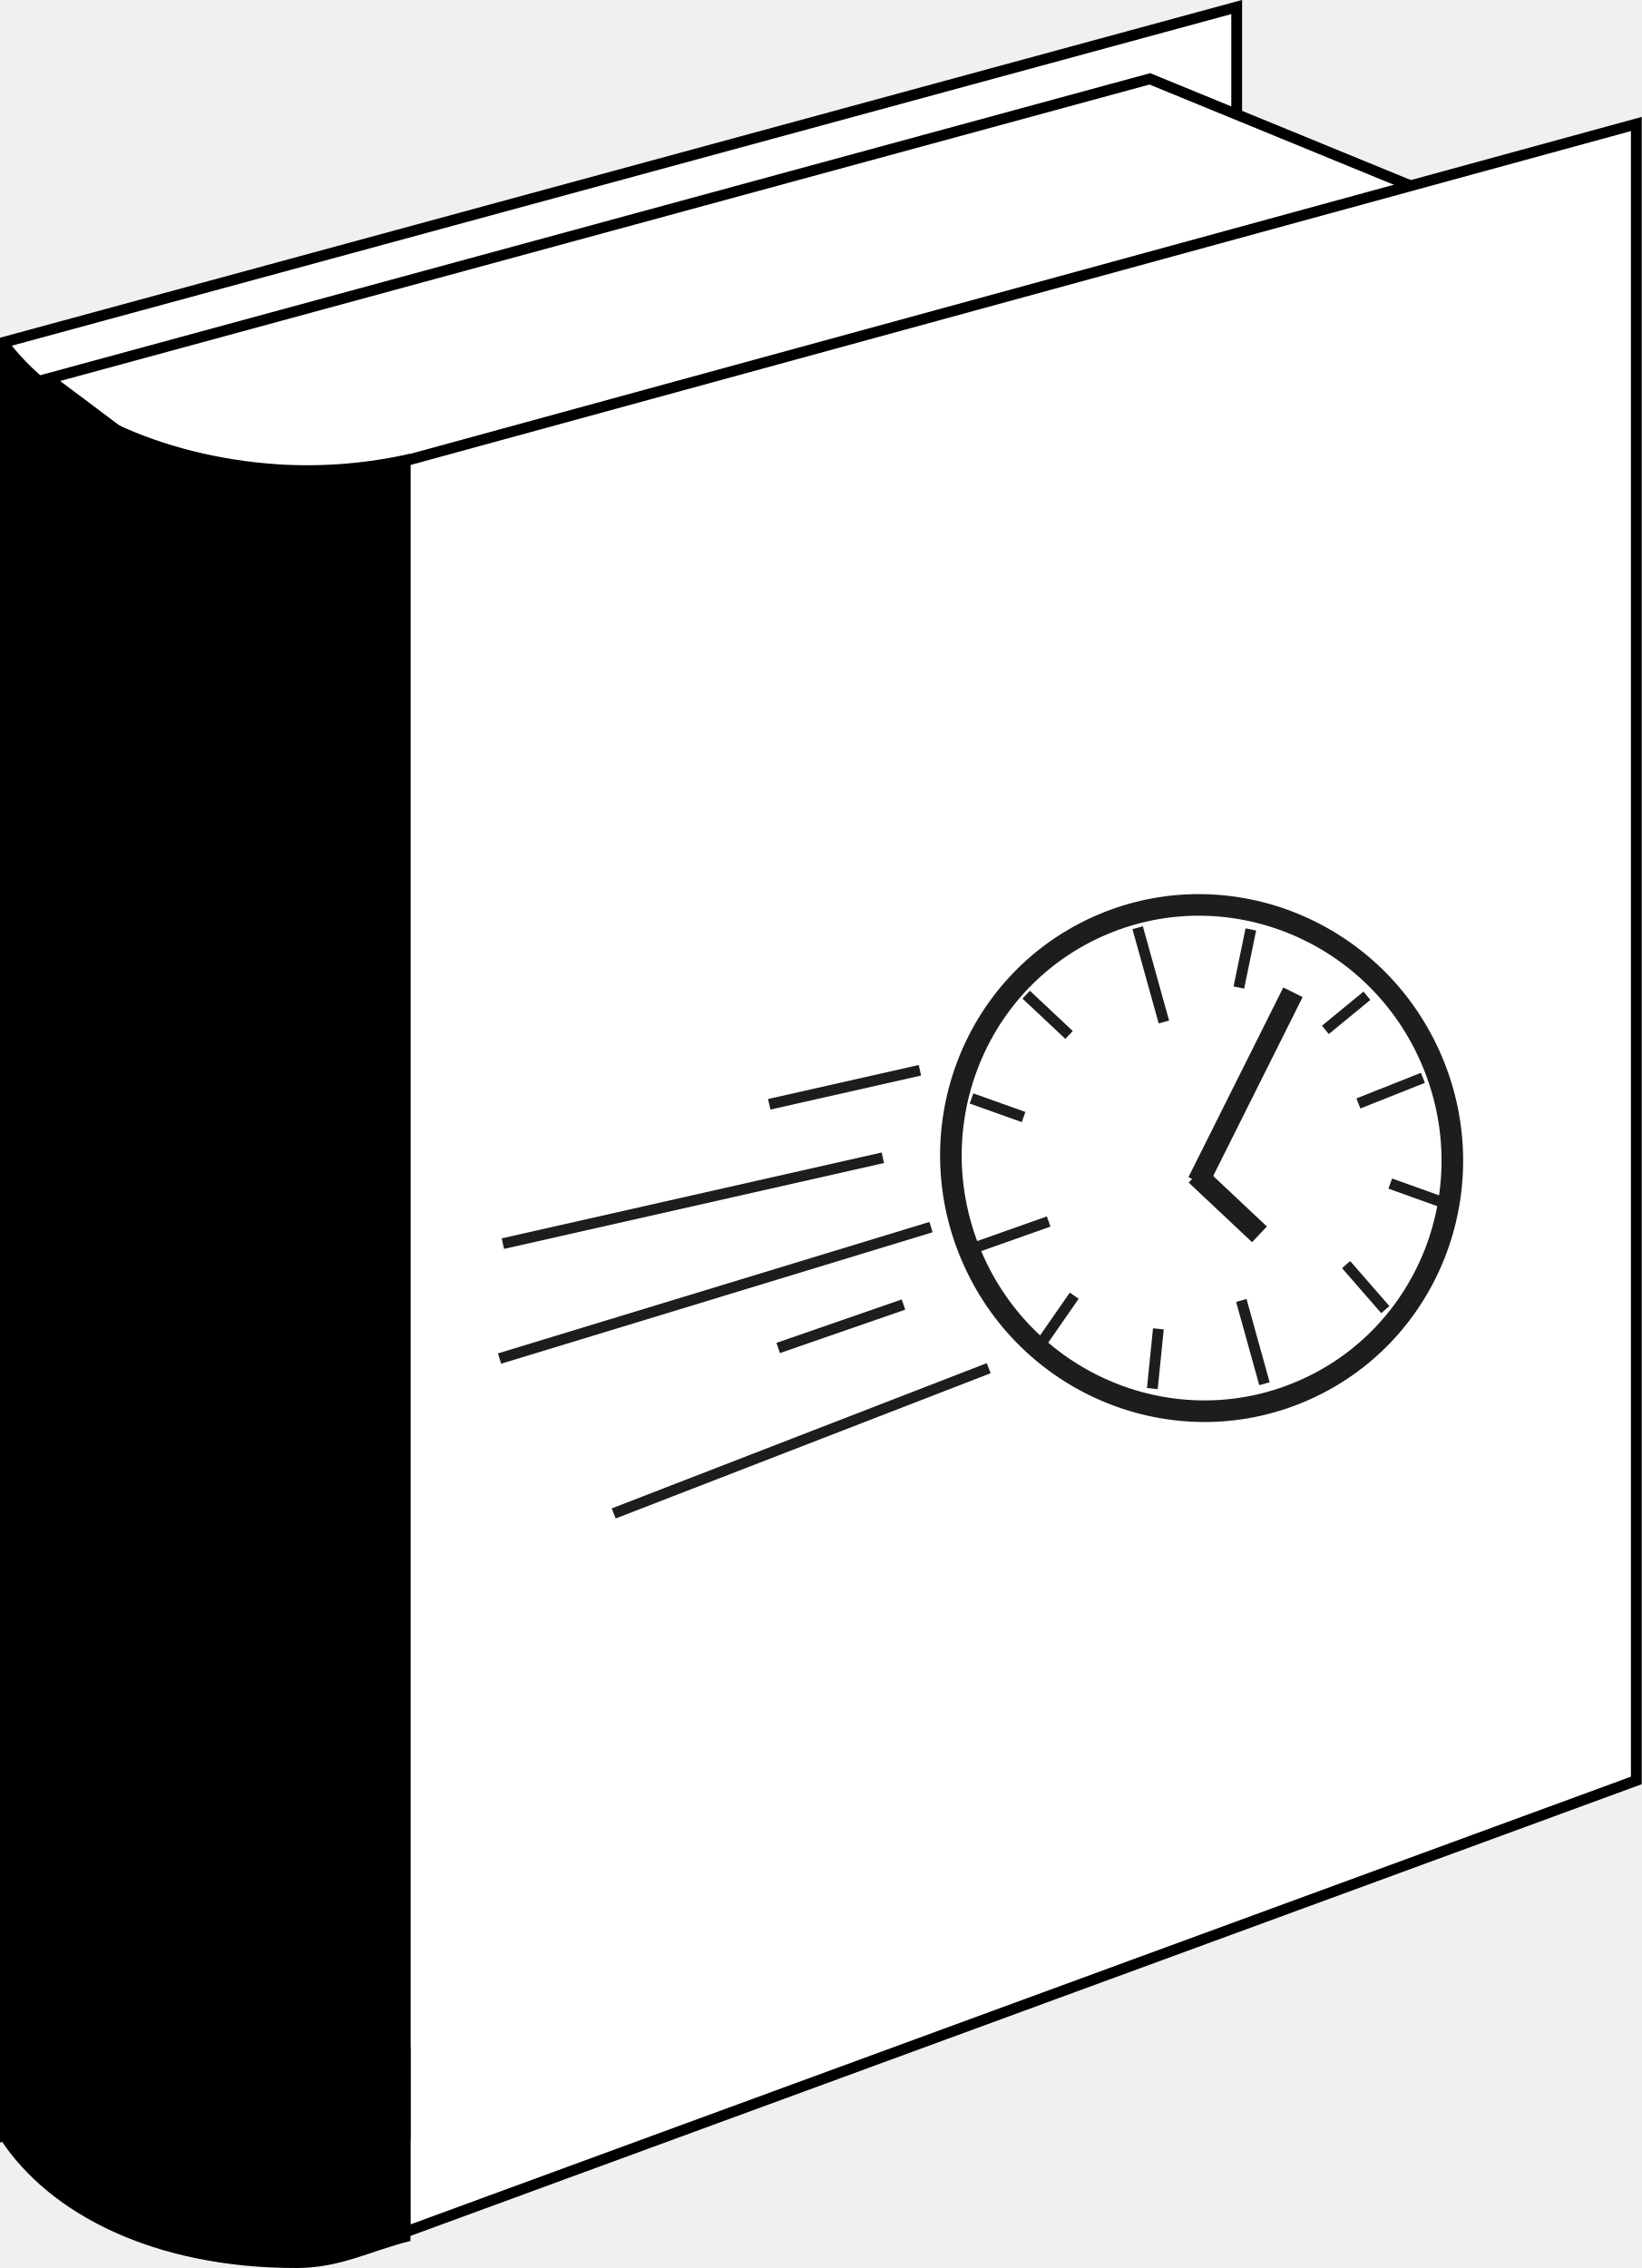
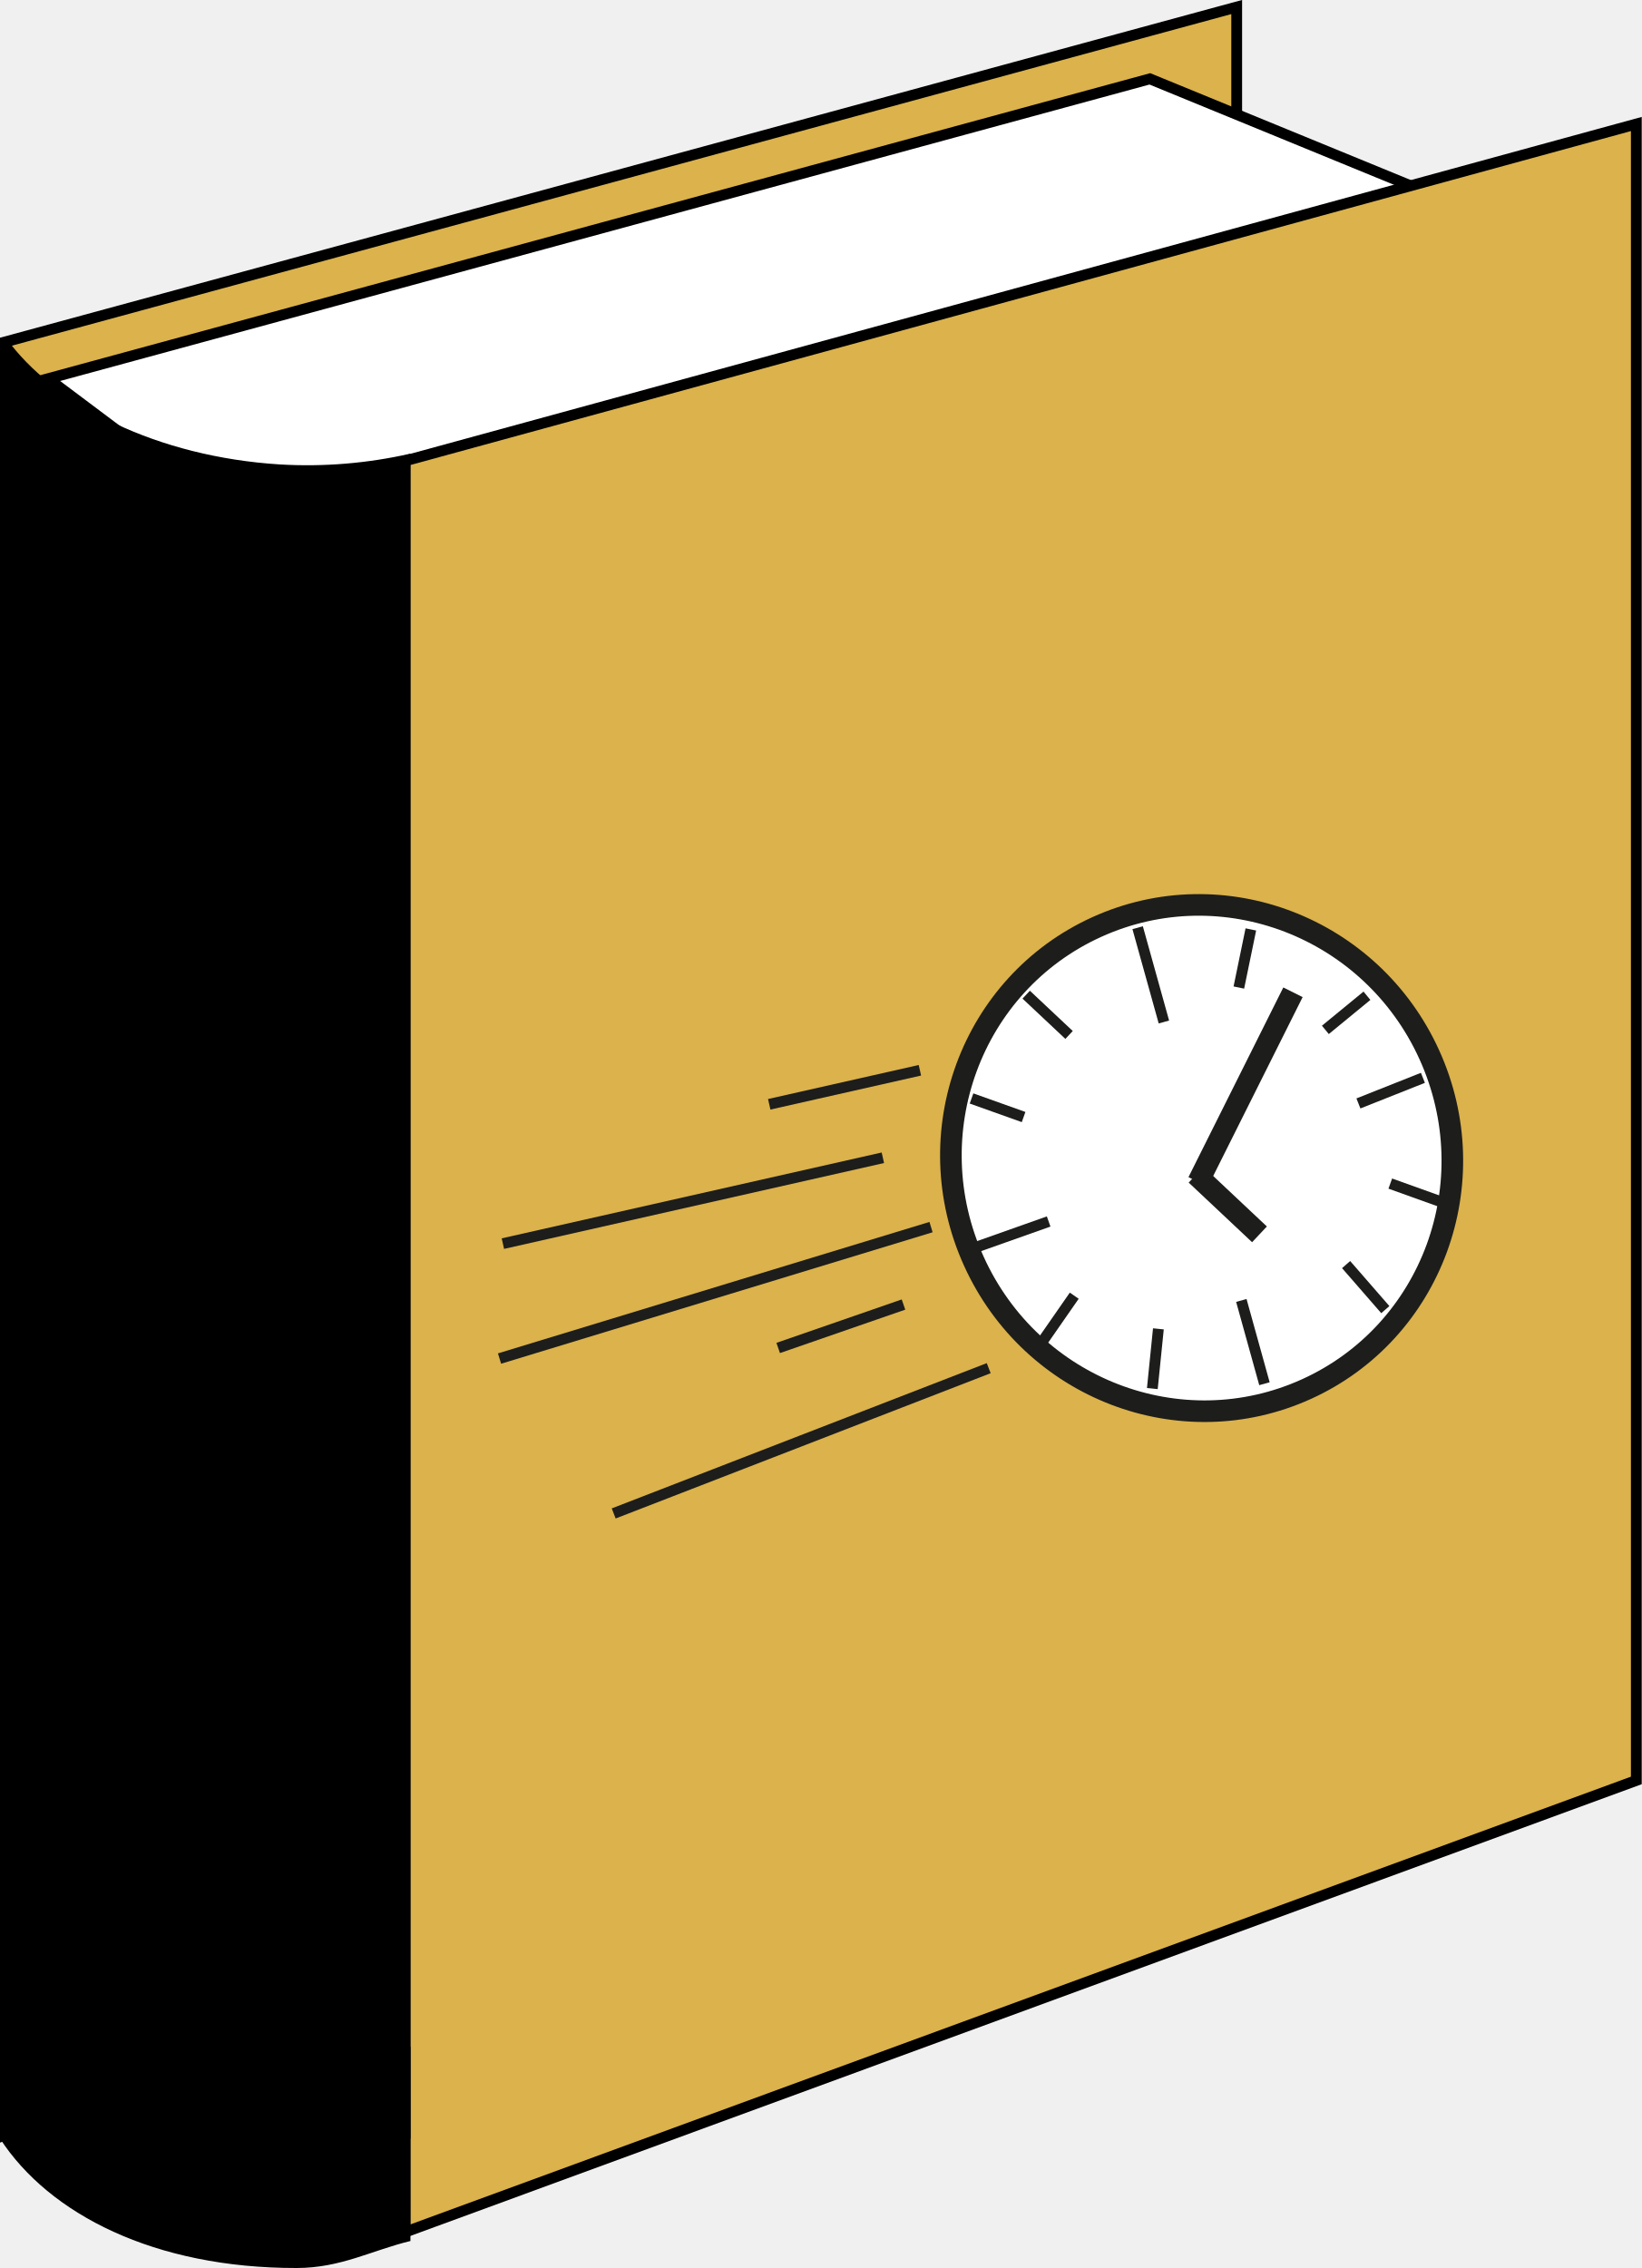
<svg xmlns="http://www.w3.org/2000/svg" viewBox="0 0 152 209.98">
  <defs>
-     <style>.cls-1,.cls-2{fill:#fff;}.cls-1{stroke:#000;}.cls-1,.cls-3,.cls-4{stroke-miterlimit:10;}.cls-3,.cls-4{fill:none;stroke:#1d1d1b;}.cls-3{stroke-width:2px;}</style>
+     <style>.cls-1{fill:#dbb24b;}.cls-1,.cls-2{stroke:#000;}.cls-1,.cls-2,.cls-4,.cls-5{stroke-miterlimit:10;}.cls-2,.cls-3{fill:#fff;}.cls-4,.cls-5{fill:none;stroke:#1d1d1b;}.cls-4{stroke-width:2px;}</style>
  </defs>
  <g id="Layer_2" data-name="Layer 2">
-     <g id="Layer_2-2" data-name="Layer 2">
+     <g id="Layer_1-2" data-name="Layer 1">
      <polygon class="cls-1" points="0.5 197.65 114.5 154.65 114.5 0.65 0.5 31.65 0.5 197.65" />
-       <polygon class="cls-1" points="106.46 7.3 4.45 35.06 34.29 57.44 136.23 19.51 106.46 7.3" />
+       <polygon class="cls-2" points="106.46 7.3 4.45 35.06 34.29 57.44 136.23 19.51 106.46 7.3" />
      <polygon class="cls-1" points="37.5 206.66 151.5 164.84 151.5 11.48 37.5 42.67 37.5 206.66" />
      <path d="M25.91,43C14.62,42.29,5.06,37.57.5,31.22V198H38V42A43.15,43.15,0,0,1,25.91,43Z" />
      <path d="M.5,197.48l10-17,26,10,1.5-1v18c-3.56.86-6.45,2.5-10.53,2.5C14.3,210,4.55,205,0,198" />
-       <path class="cls-2" d="M88.92,113.32a23.45,23.45,0,0,0,28.63,16.52,23.21,23.21,0,0,0,16-28.74A23.46,23.46,0,0,0,105,84.58a23.2,23.2,0,0,0-16,28.74" />
-       <ellipse class="cls-3" cx="111.26" cy="107.21" rx="23.15" ry="23.49" transform="translate(-34.35 55.52) rotate(-24.39)" />
-       <line class="cls-4" x1="91.54" y1="126.67" x2="56.82" y2="140.12" />
-       <line class="cls-4" x1="83.65" y1="120.78" x2="72.05" y2="124.8" />
-       <line class="cls-4" x1="81.74" y1="107.19" x2="46.56" y2="115.14" />
-       <line class="cls-4" x1="86.2" y1="113.61" x2="46.25" y2="125.78" />
-       <line class="cls-4" x1="85.17" y1="99.09" x2="71.22" y2="102.24" />
-       <line class="cls-4" x1="105.33" y1="85.89" x2="107.76" y2="94.62" />
-       <line class="cls-4" x1="125.77" y1="102.16" x2="131.74" y2="99.79" />
-       <line class="cls-4" x1="114.93" y1="120.4" x2="117.07" y2="128.11" />
-       <line class="cls-4" x1="97.09" y1="113.09" x2="90.37" y2="115.47" />
-       <line class="cls-4" x1="124.63" y1="117.08" x2="128.26" y2="121.25" />
-       <line class="cls-4" x1="99.46" y1="119.96" x2="96.52" y2="124.19" />
-       <line class="cls-4" x1="107.25" y1="123.03" x2="106.69" y2="128.56" />
-       <line class="cls-4" x1="128.72" y1="109.58" x2="133.54" y2="111.31" />
-       <line class="cls-4" x1="115.81" y1="86.05" x2="114.7" y2="91.43" />
-       <line class="cls-4" x1="122.71" y1="95.35" x2="126.56" y2="92.19" />
-       <line class="cls-4" x1="95.01" y1="92.09" x2="98.98" y2="95.82" />
-       <line class="cls-4" x1="89.95" y1="101.7" x2="94.77" y2="103.42" />
-       <line class="cls-3" x1="119.71" y1="91.87" x2="110.93" y2="109.43" />
-       <line class="cls-3" x1="110.74" y1="108.76" x2="116.61" y2="114.28" />
+       <path class="cls-3" d="M88.92,113.32a23.45,23.45,0,0,0,28.63,16.52,23.21,23.21,0,0,0,16-28.74A23.46,23.46,0,0,0,105,84.58a23.2,23.2,0,0,0-16,28.74" />
+       <ellipse class="cls-4" cx="111.26" cy="107.21" rx="23.15" ry="23.49" transform="translate(-34.35 55.52) rotate(-24.39)" />
+       <line class="cls-5" x1="91.54" y1="126.67" x2="56.82" y2="140.12" />
+       <line class="cls-5" x1="83.65" y1="120.78" x2="72.05" y2="124.8" />
+       <line class="cls-5" x1="81.74" y1="107.19" x2="46.56" y2="115.14" />
+       <line class="cls-5" x1="86.2" y1="113.61" x2="46.25" y2="125.78" />
+       <line class="cls-5" x1="85.17" y1="99.09" x2="71.22" y2="102.24" />
+       <line class="cls-5" x1="105.33" y1="85.89" x2="107.76" y2="94.62" />
+       <line class="cls-5" x1="125.77" y1="102.16" x2="131.74" y2="99.79" />
+       <line class="cls-5" x1="114.93" y1="120.4" x2="117.07" y2="128.11" />
+       <line class="cls-5" x1="97.09" y1="113.09" x2="90.37" y2="115.47" />
+       <line class="cls-5" x1="124.63" y1="117.08" x2="128.26" y2="121.25" />
+       <line class="cls-5" x1="99.46" y1="119.96" x2="96.52" y2="124.19" />
+       <line class="cls-5" x1="107.25" y1="123.03" x2="106.69" y2="128.56" />
+       <line class="cls-5" x1="128.72" y1="109.58" x2="133.54" y2="111.31" />
+       <line class="cls-5" x1="115.81" y1="86.05" x2="114.7" y2="91.43" />
+       <line class="cls-5" x1="122.71" y1="95.35" x2="126.56" y2="92.19" />
+       <line class="cls-5" x1="95.01" y1="92.09" x2="98.98" y2="95.82" />
+       <line class="cls-5" x1="89.95" y1="101.7" x2="94.77" y2="103.42" />
+       <line class="cls-4" x1="119.71" y1="91.87" x2="110.93" y2="109.43" />
+       <line class="cls-4" x1="110.74" y1="108.76" x2="116.61" y2="114.28" />
    </g>
  </g>
</svg>
